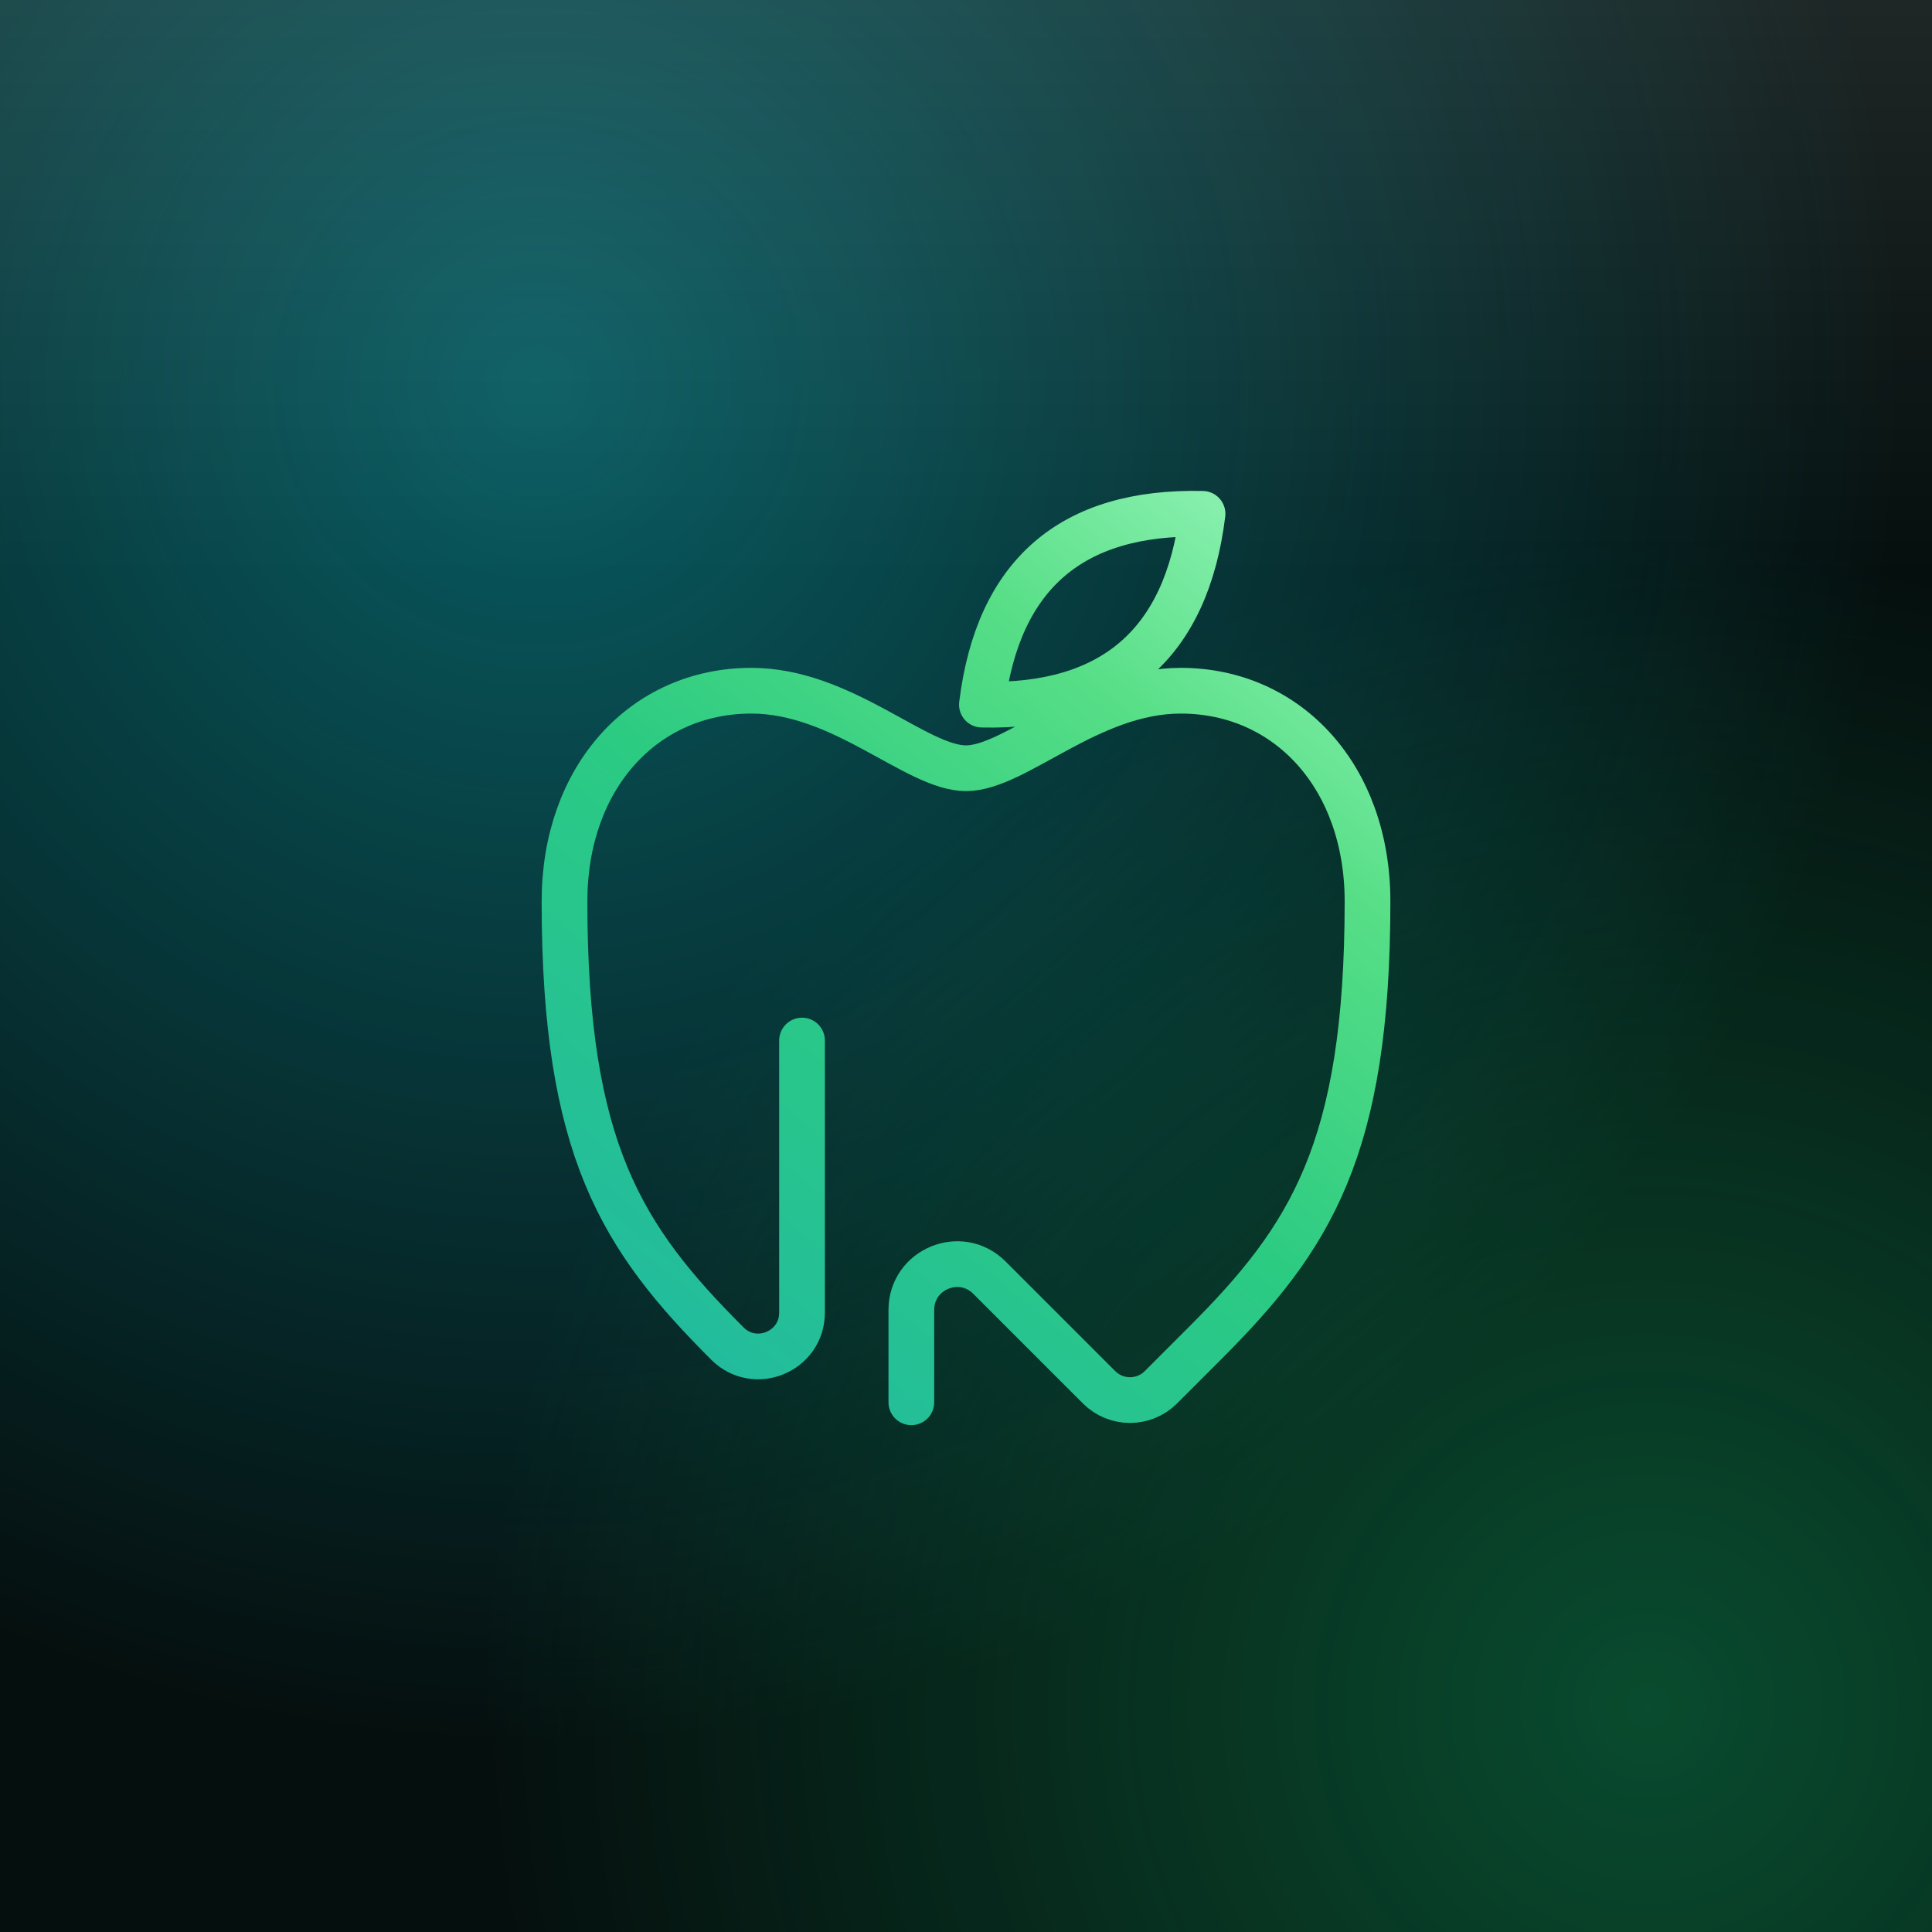
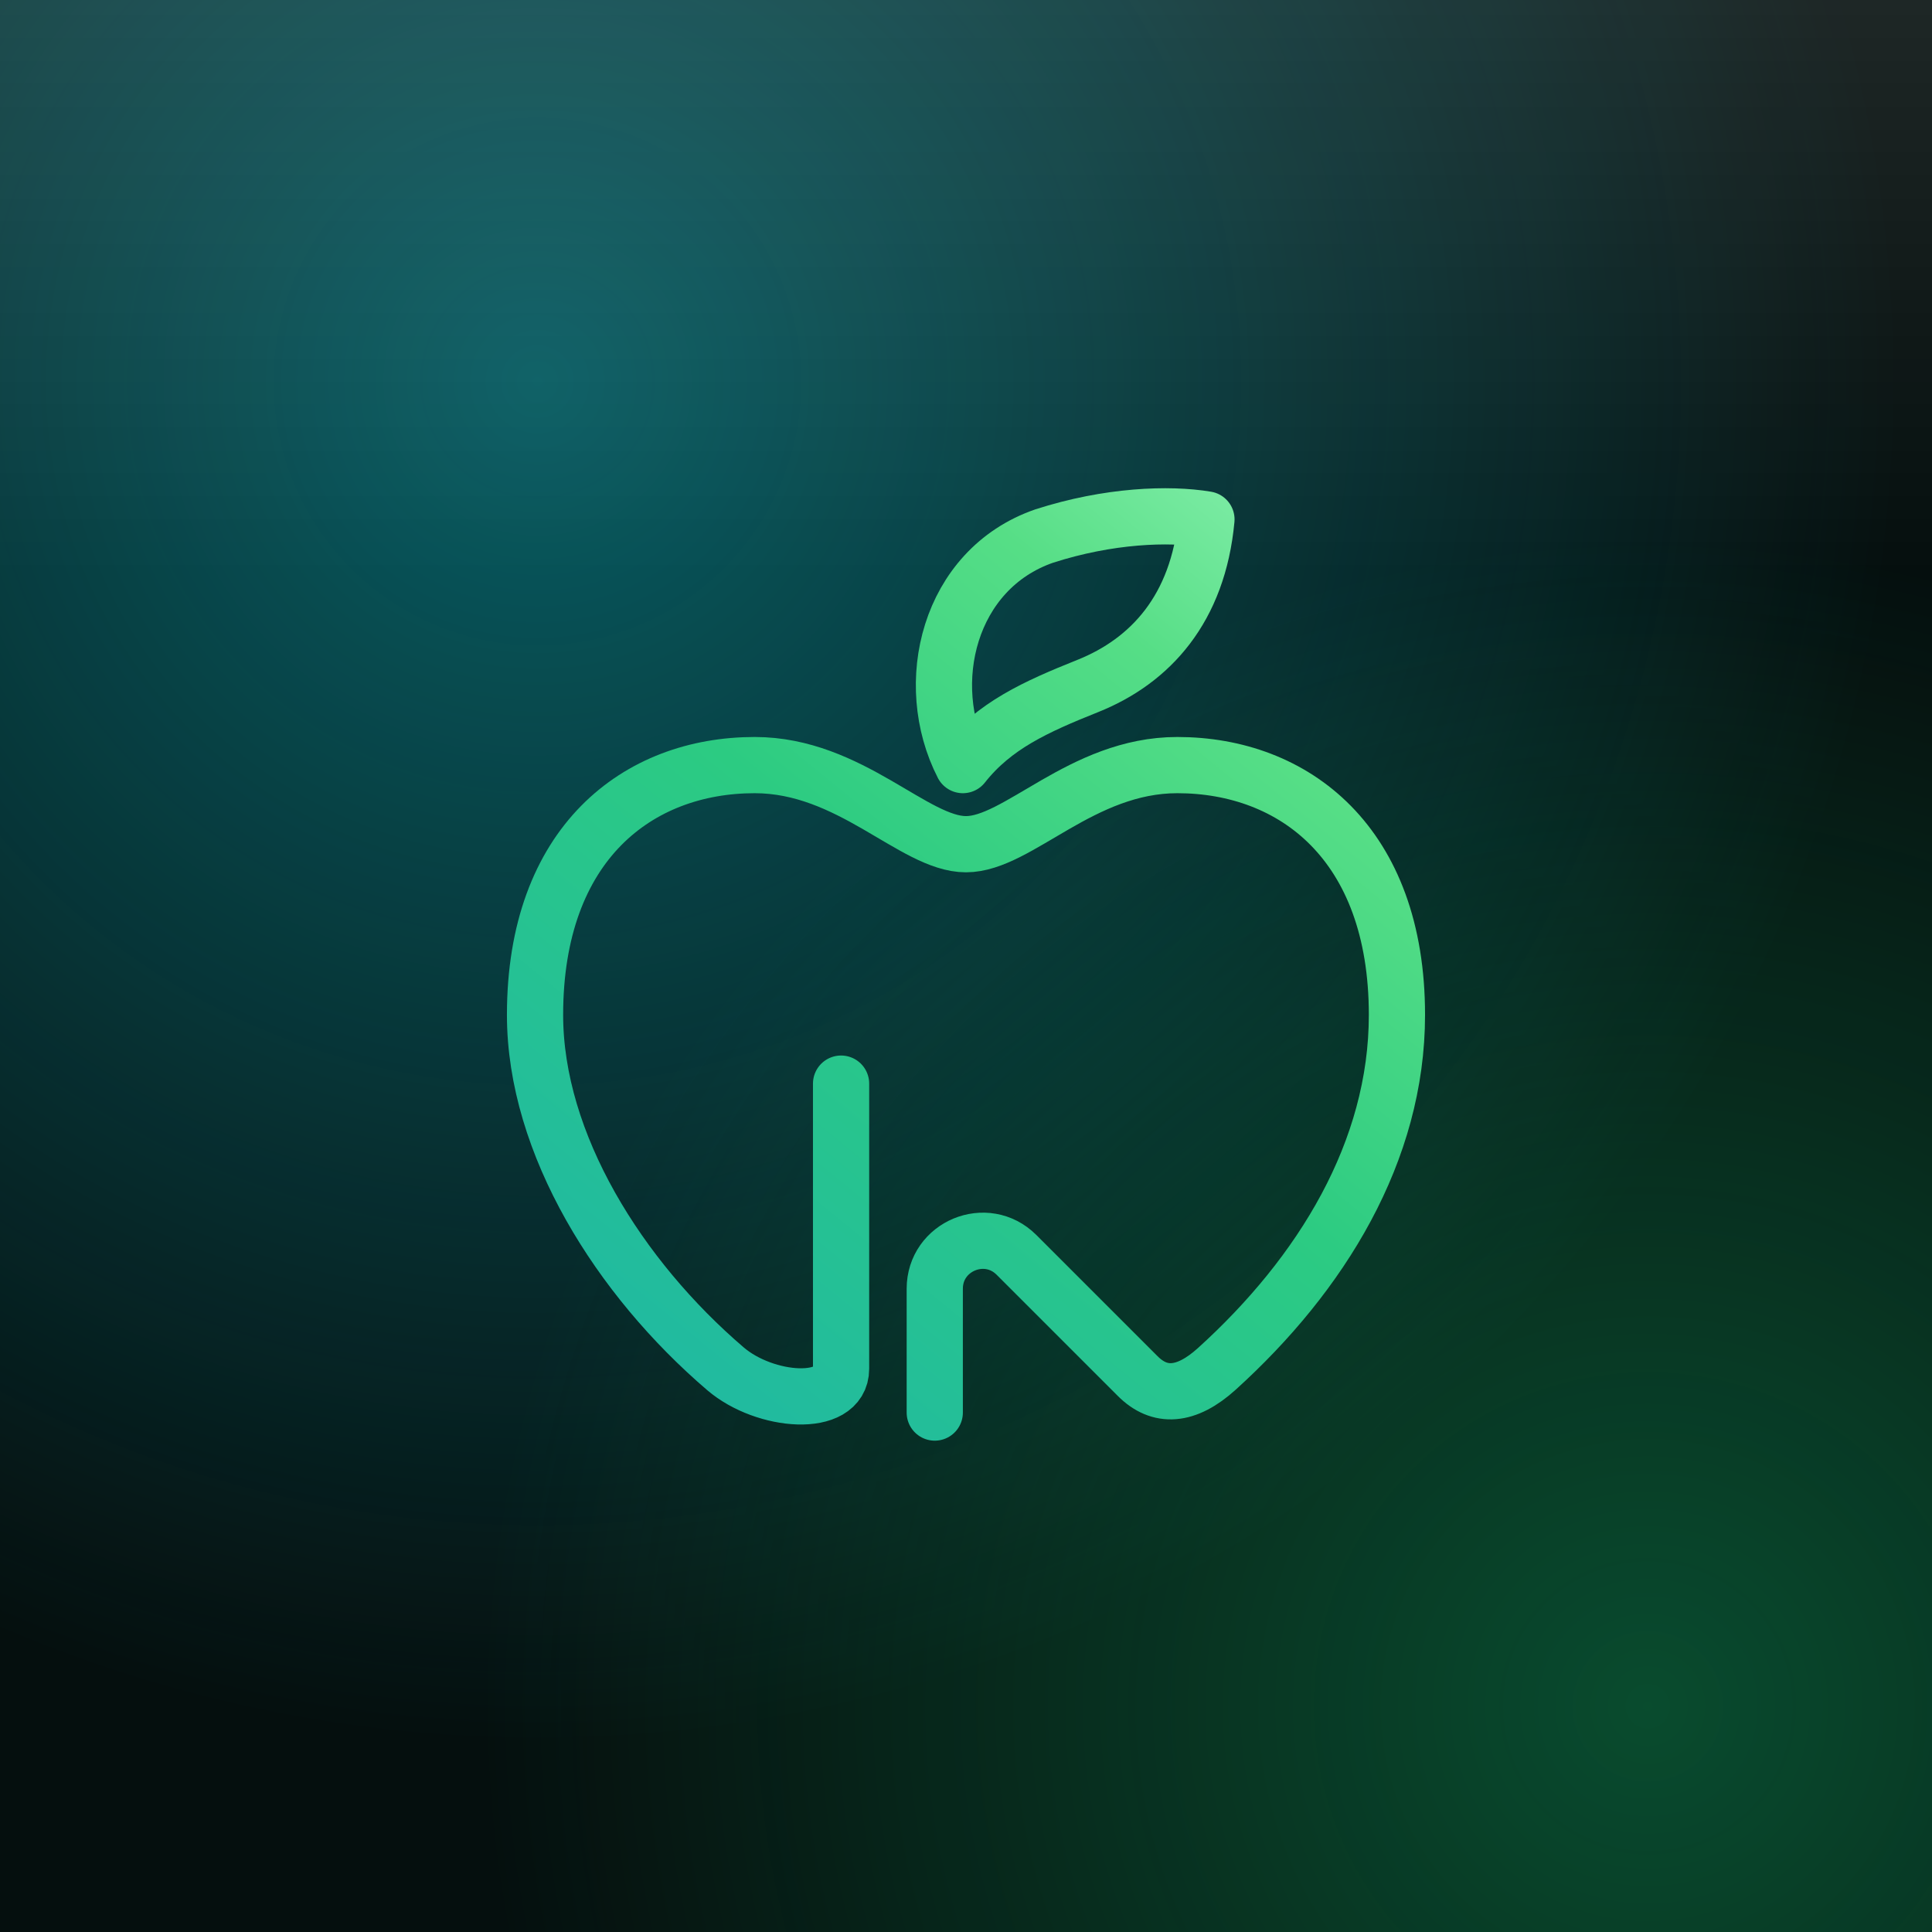
<svg xmlns="http://www.w3.org/2000/svg" viewBox="0 0 1024 1024">
  <defs>
    <linearGradient id="is" gradientUnits="userSpaceOnUse" x1="150" y1="920" x2="850" y2="60">
      <stop offset="0" stop-color="#1FB8A4" />
      <stop offset=".5" stop-color="#2CCB82" />
      <stop offset=".8" stop-color="#56DE86" />
      <stop offset="1" stop-color="#86EFAC" />
    </linearGradient>
    <radialGradient id="iA" cx=".28" cy=".2" r=".7">
      <stop offset="0" stop-color="#0A8C96" stop-opacity=".62" />
      <stop offset="1" stop-color="#0A8C96" stop-opacity="0" />
    </radialGradient>
    <radialGradient id="iB" cx=".85" cy=".88" r=".6">
      <stop offset="0" stop-color="#0E9F5B" stop-opacity=".42" />
      <stop offset="1" stop-color="#0E9F5B" stop-opacity="0" />
    </radialGradient>
    <linearGradient id="iHi" x1="0" y1="0" x2="0" y2="1">
      <stop offset="0" stop-color="#fff" stop-opacity=".10" />
      <stop offset=".3" stop-color="#fff" stop-opacity="0" />
    </linearGradient>
  </defs>
  <rect width="1024" height="1024" rx="0" fill="#050F0E" />
  <rect width="1024" height="1024" rx="0" fill="url(#iA)" />
  <rect width="1024" height="1024" rx="0" fill="url(#iB)" />
  <rect width="1024" height="1024" rx="0" fill="url(#iHi)" />
-   <g transform="translate(248.63,277.60) scale(0.52675)">
-     <g fill="none" stroke="url(#is)" stroke-width="46" stroke-linecap="round" stroke-linejoin="round">
-       <path d="M335,520 L335,793.77 C335,832.97 287.61,852.61 259.89,824.89 L259.89,824.89 C153.82,718.82 96,630 96,380 C96,255 176,168 284,168 C376,168 450,246 500,246 C550,246 624,168 716,168 C824,168 904,255 904,380 C904,630 846.18,718.82 740.11,824.89 L696.11,868.89 C678.93,886.07 651.07,886.07 633.89,868.89 L523.53,758.53 C494.55,729.55 445,750.07 445,791.05 L445,884" />
-       <path d="M516,182 C532.12,51.07 606.12,-12.93 738,-10 C721.88,120.93 647.88,184.93 516,182 Z" />
+   <g transform="translate(244.41,240.00) scale(0.55172)">
+     <g fill="none" stroke="url(#is)" stroke-width="54" stroke-linecap="round" stroke-linejoin="round">
+       <path d="M365,606 L365,880 C365,918 292,912.5 254,880 C152.16,792.9 71,664 71,540 C71,375 170,300 282,300 C374,300 435,376 485,376 C535,376 596,300 688,300 C800,300 899,375 899,540 C899,671 826.64,788.88 726,880 C696.4,906.8 671,908 650,887 L533.53,770.53 C504.55,741.55 455,762.07 455,803.05 L455,922" />
+       <path d="M482,300 C442,222 468,112 560,80 C622,60 680,58 716,64 C708,150 662,200 602,224 C552,244 512,262 482,300 Z" />
    </g>
  </g>
</svg>
